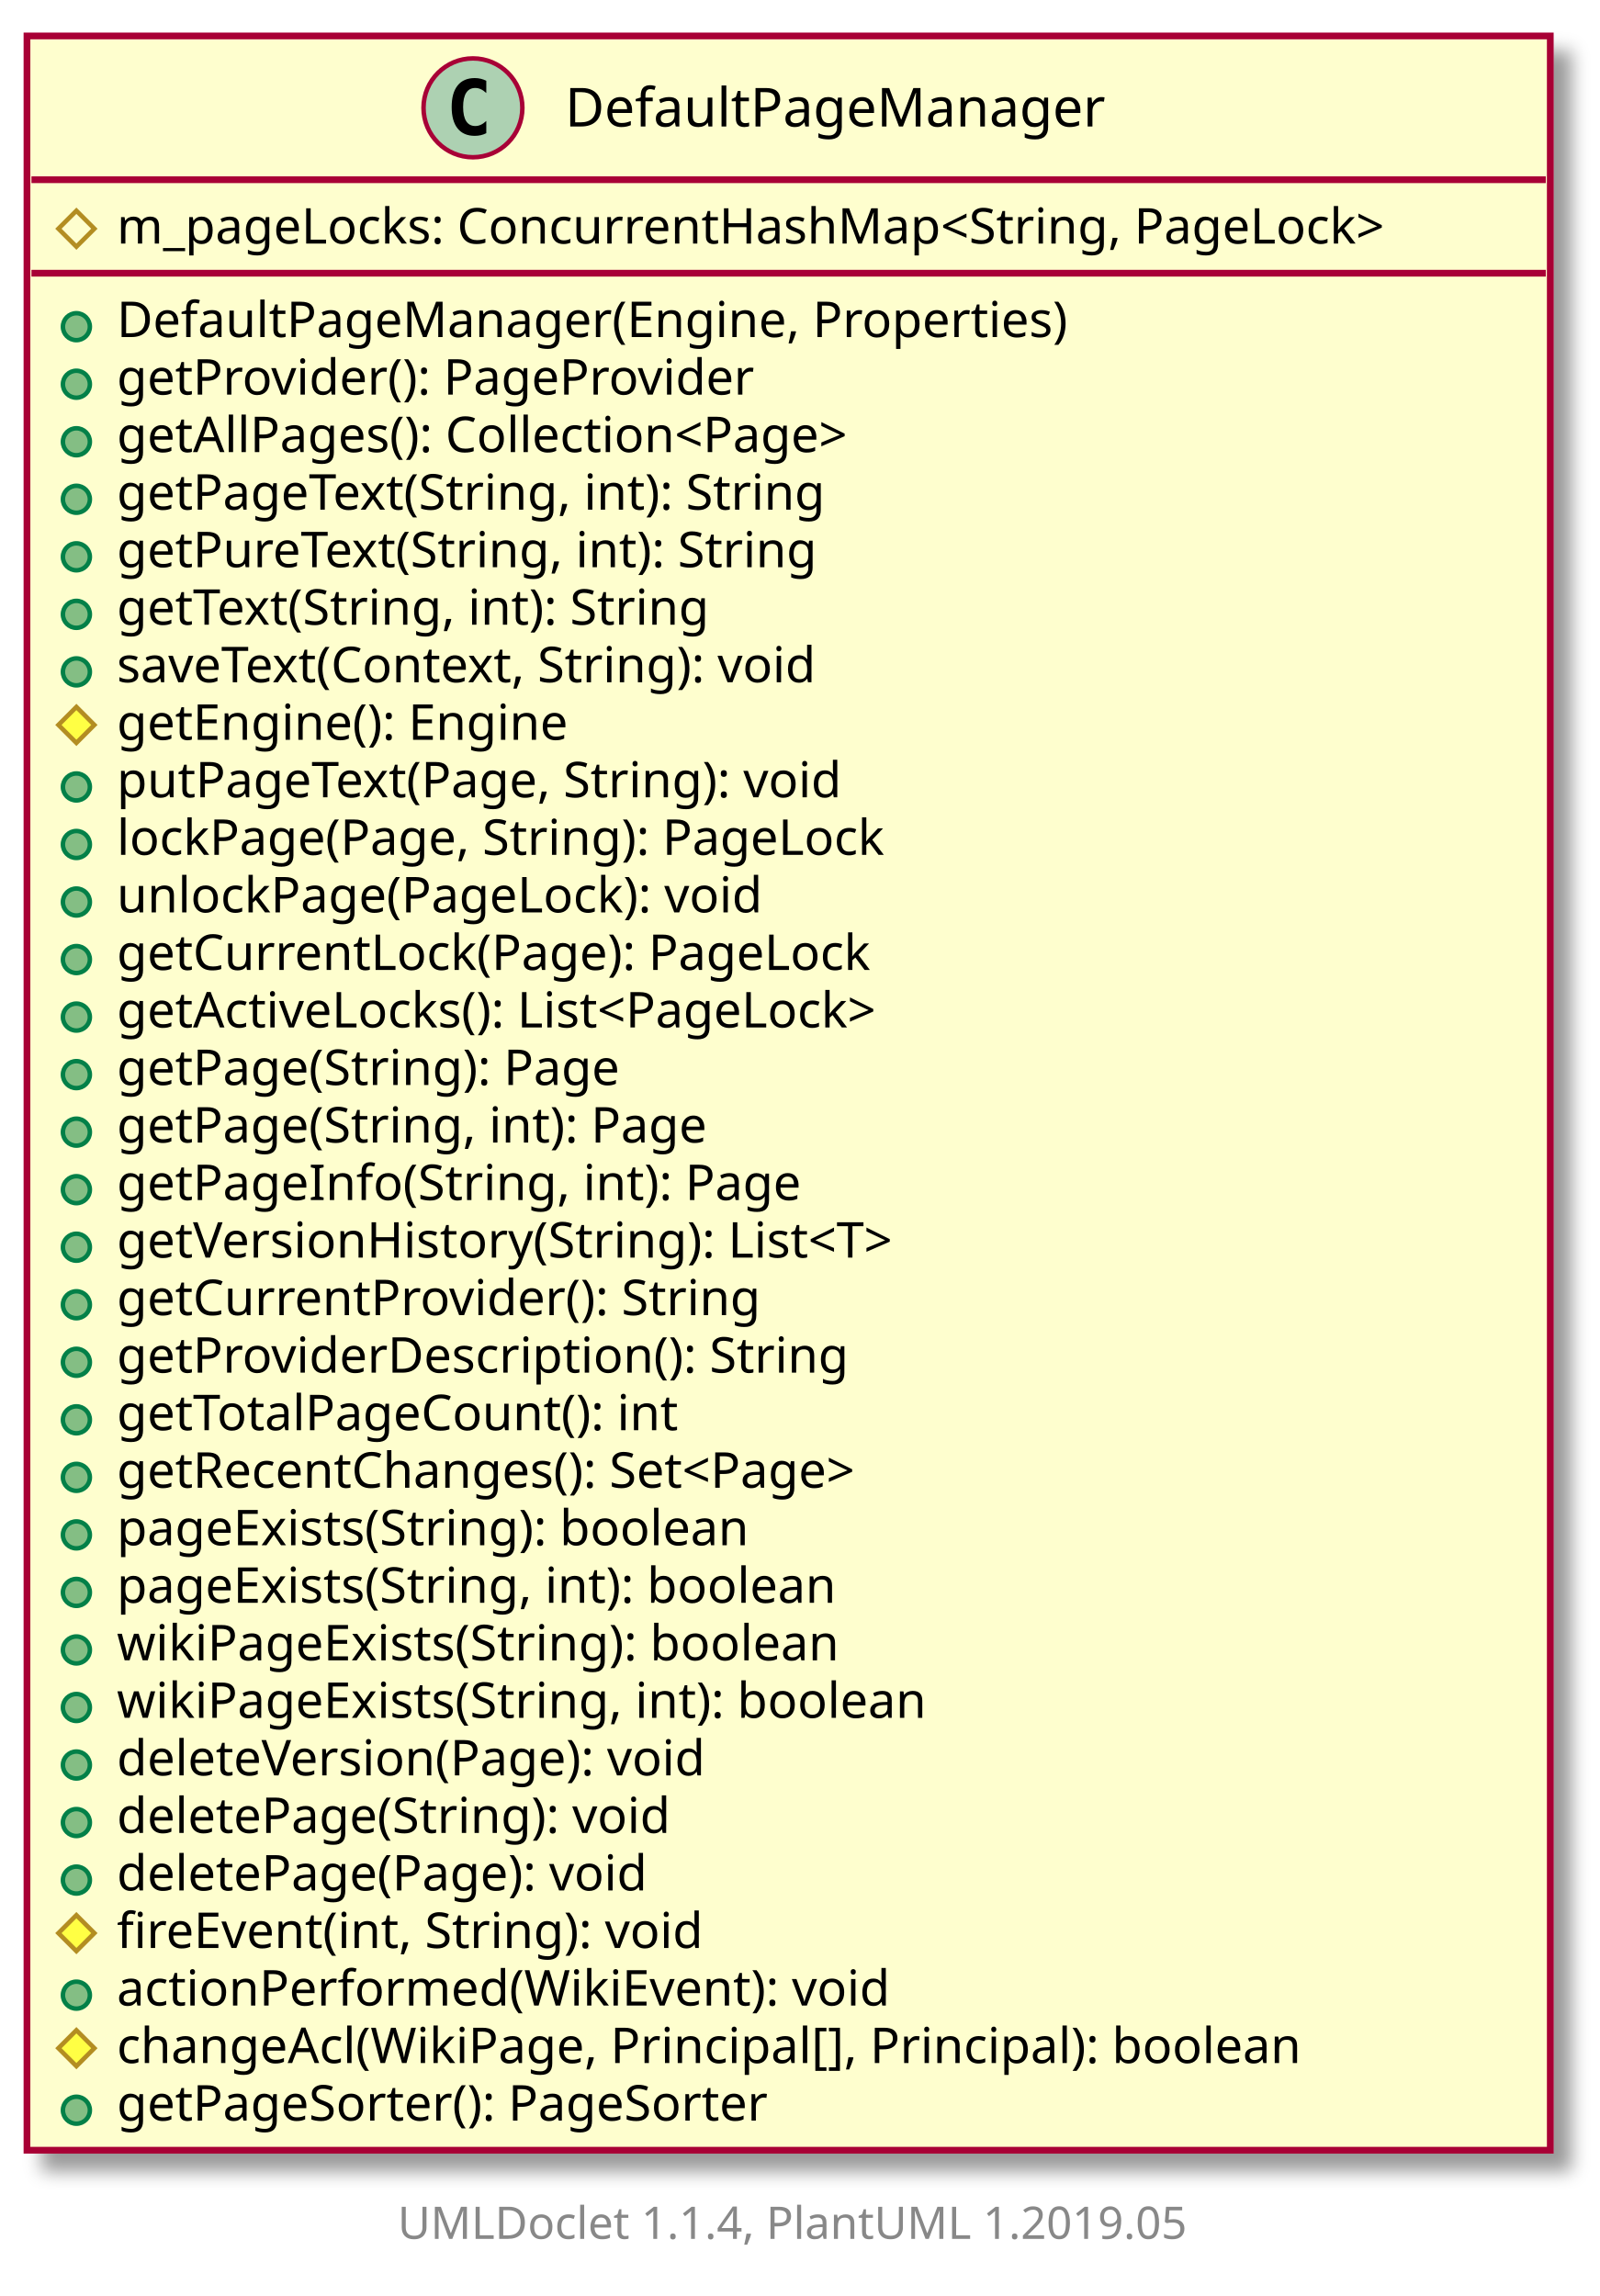
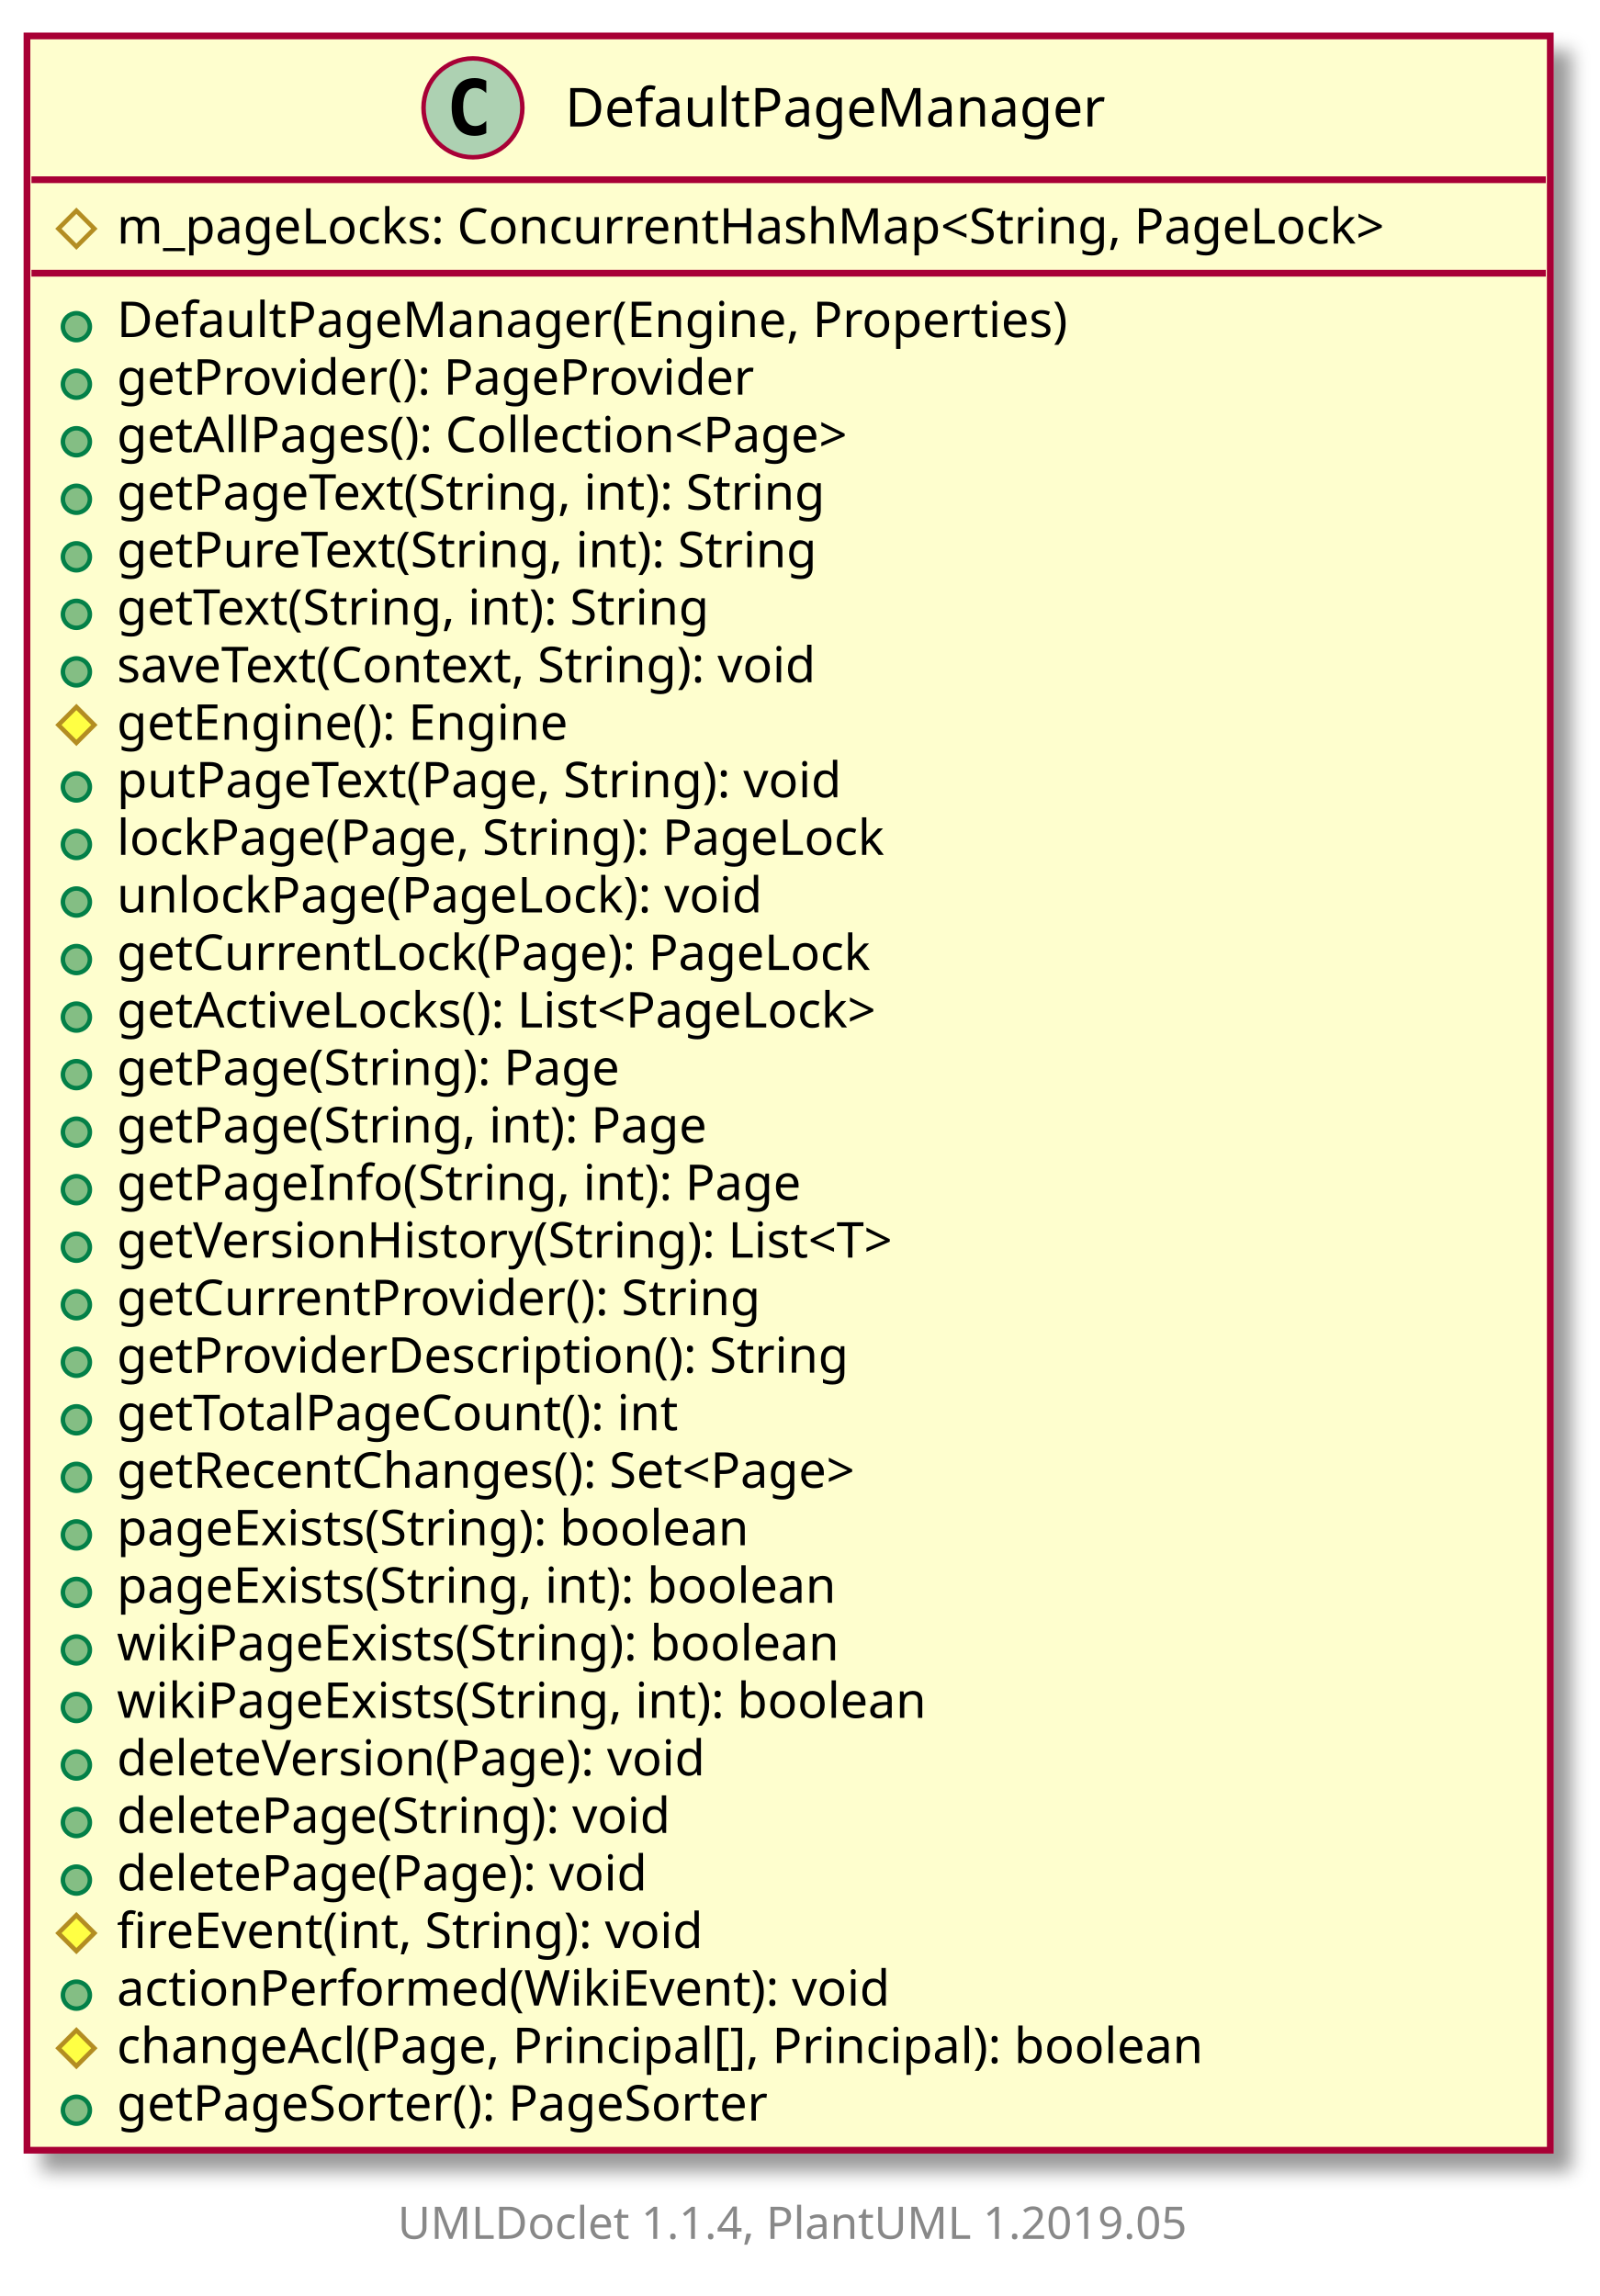
<svg xmlns="http://www.w3.org/2000/svg" xmlns:xlink="http://www.w3.org/1999/xlink" contentScriptType="application/ecmascript" contentStyleType="text/css" height="511px" preserveAspectRatio="none" style="width:356px;height:511px;" version="1.1" viewBox="0 0 356 511" width="356px" zoomAndPan="magnify">
  <defs>
-     <filter height="300%" id="f1uo6wcfe48caf" width="300%" x="-1" y="-1">
+     <filter height="300%" id="f13mob9a4usfb" width="300%" x="-1" y="-1">
      <feGaussianBlur result="blurOut" stdDeviation="2.0" />
      <feColorMatrix in="blurOut" result="blurOut2" type="matrix" values="0 0 0 0 0 0 0 0 0 0 0 0 0 0 0 0 0 0 .4 0" />
      <feOffset dx="4.0" dy="4.0" in="blurOut2" result="blurOut3" />
      <feBlend in="SourceGraphic" in2="blurOut3" mode="normal" />
    </filter>
  </defs>
  <g>
    <a href="DefaultPageManager.html" target="_top" xlink:actuate="onRequest" xlink:show="new" xlink:title="DefaultPageManager.html" xlink:type="simple">
-       <rect fill="#FEFECE" filter="url(#f1uo6wcfe48caf)" height="470.555" id="DefaultPageManager" style="stroke: #A80036; stroke-width: 1.5;" width="339" x="6" y="8" />
+       <rect fill="#FEFECE" filter="url(#f13mob9a4usfb)" height="470.555" id="DefaultPageManager" style="stroke: #A80036; stroke-width: 1.5;" width="339" x="6" y="8" />
      <ellipse cx="105.25" cy="24" fill="#ADD1B2" rx="11" ry="11" style="stroke: #A80036; stroke-width: 1.0;" />
      <path d="M108.219,29.641 Q107.641,29.938 107,30.086 Q106.359,30.234 105.656,30.234 Q103.156,30.234 101.836,28.586 Q100.516,26.938 100.516,23.812 Q100.516,20.688 101.836,19.031 Q103.156,17.375 105.656,17.375 Q106.359,17.375 107.008,17.531 Q107.656,17.688 108.219,17.984 L108.219,20.703 Q107.594,20.125 107,19.852 Q106.406,19.578 105.781,19.578 Q104.438,19.578 103.75,20.648 Q103.062,21.719 103.062,23.812 Q103.062,25.906 103.75,26.977 Q104.438,28.047 105.781,28.047 Q106.406,28.047 107,27.773 Q107.594,27.5 108.219,26.922 L108.219,29.641 Z " />
      <text fill="#000000" font-family="sans-serif" font-size="12" lengthAdjust="spacingAndGlyphs" textLength="132" x="125.75" y="28.154">DefaultPageManager</text>
      <line style="stroke: #A80036; stroke-width: 1.5;" x1="7" x2="344" y1="40" y2="40" />
      <polygon fill="none" points="17,46.902,21,50.902,17,54.902,13,50.902" style="stroke: #B38D22; stroke-width: 1.0;" />
      <text fill="#000000" font-family="sans-serif" font-size="11" lengthAdjust="spacingAndGlyphs" textLength="313" x="26" y="54.21">m_pageLocks: ConcurrentHashMap&lt;String, PageLock&gt;</text>
      <line style="stroke: #A80036; stroke-width: 1.5;" x1="7" x2="344" y1="60.805" y2="60.805" />
      <ellipse cx="17" cy="72.707" fill="#84BE84" rx="3" ry="3" style="stroke: #038048; stroke-width: 1.0;" />
      <text fill="#000000" font-family="sans-serif" font-size="11" lengthAdjust="spacingAndGlyphs" textLength="230" x="26" y="75.015">DefaultPageManager(Engine, Properties)</text>
      <ellipse cx="17" cy="85.512" fill="#84BE84" rx="3" ry="3" style="stroke: #038048; stroke-width: 1.0;" />
      <text fill="#000000" font-family="sans-serif" font-size="11" lengthAdjust="spacingAndGlyphs" textLength="156" x="26" y="87.82">getProvider(): PageProvider</text>
      <ellipse cx="17" cy="98.316" fill="#84BE84" rx="3" ry="3" style="stroke: #038048; stroke-width: 1.0;" />
      <text fill="#000000" font-family="sans-serif" font-size="11" lengthAdjust="spacingAndGlyphs" textLength="183" x="26" y="100.624">getAllPages(): Collection&lt;Page&gt;</text>
      <ellipse cx="17" cy="111.121" fill="#84BE84" rx="3" ry="3" style="stroke: #038048; stroke-width: 1.0;" />
      <text fill="#000000" font-family="sans-serif" font-size="11" lengthAdjust="spacingAndGlyphs" textLength="176" x="26" y="113.429">getPageText(String, int): String</text>
      <ellipse cx="17" cy="123.926" fill="#84BE84" rx="3" ry="3" style="stroke: #038048; stroke-width: 1.0;" />
      <text fill="#000000" font-family="sans-serif" font-size="11" lengthAdjust="spacingAndGlyphs" textLength="174" x="26" y="126.234">getPureText(String, int): String</text>
      <ellipse cx="17" cy="136.731" fill="#84BE84" rx="3" ry="3" style="stroke: #038048; stroke-width: 1.0;" />
      <text fill="#000000" font-family="sans-serif" font-size="11" lengthAdjust="spacingAndGlyphs" textLength="148" x="26" y="139.039">getText(String, int): String</text>
      <ellipse cx="17" cy="149.535" fill="#84BE84" rx="3" ry="3" style="stroke: #038048; stroke-width: 1.0;" />
      <text fill="#000000" font-family="sans-serif" font-size="11" lengthAdjust="spacingAndGlyphs" textLength="175" x="26" y="151.843">saveText(Context, String): void</text>
      <polygon fill="#FFFF44" points="17,157.34,21,161.34,17,165.34,13,161.34" style="stroke: #B38D22; stroke-width: 1.0;" />
      <text fill="#000000" font-family="sans-serif" font-size="11" lengthAdjust="spacingAndGlyphs" textLength="110" x="26" y="164.648">getEngine(): Engine</text>
      <ellipse cx="17" cy="175.144" fill="#84BE84" rx="3" ry="3" style="stroke: #038048; stroke-width: 1.0;" />
      <text fill="#000000" font-family="sans-serif" font-size="11" lengthAdjust="spacingAndGlyphs" textLength="179" x="26" y="177.453">putPageText(Page, String): void</text>
      <ellipse cx="17" cy="187.949" fill="#84BE84" rx="3" ry="3" style="stroke: #038048; stroke-width: 1.0;" />
      <text fill="#000000" font-family="sans-serif" font-size="11" lengthAdjust="spacingAndGlyphs" textLength="189" x="26" y="190.257">lockPage(Page, String): PageLock</text>
      <ellipse cx="17" cy="200.754" fill="#84BE84" rx="3" ry="3" style="stroke: #038048; stroke-width: 1.0;" />
      <text fill="#000000" font-family="sans-serif" font-size="11" lengthAdjust="spacingAndGlyphs" textLength="156" x="26" y="203.062">unlockPage(PageLock): void</text>
      <ellipse cx="17" cy="213.559" fill="#84BE84" rx="3" ry="3" style="stroke: #038048; stroke-width: 1.0;" />
      <text fill="#000000" font-family="sans-serif" font-size="11" lengthAdjust="spacingAndGlyphs" textLength="183" x="26" y="215.867">getCurrentLock(Page): PageLock</text>
      <ellipse cx="17" cy="226.363" fill="#84BE84" rx="3" ry="3" style="stroke: #038048; stroke-width: 1.0;" />
      <text fill="#000000" font-family="sans-serif" font-size="11" lengthAdjust="spacingAndGlyphs" textLength="190" x="26" y="228.671">getActiveLocks(): List&lt;PageLock&gt;</text>
      <ellipse cx="17" cy="239.168" fill="#84BE84" rx="3" ry="3" style="stroke: #038048; stroke-width: 1.0;" />
      <text fill="#000000" font-family="sans-serif" font-size="11" lengthAdjust="spacingAndGlyphs" textLength="124" x="26" y="241.476">getPage(String): Page</text>
      <ellipse cx="17" cy="251.973" fill="#84BE84" rx="3" ry="3" style="stroke: #038048; stroke-width: 1.0;" />
      <text fill="#000000" font-family="sans-serif" font-size="11" lengthAdjust="spacingAndGlyphs" textLength="146" x="26" y="254.281">getPage(String, int): Page</text>
      <ellipse cx="17" cy="264.777" fill="#84BE84" rx="3" ry="3" style="stroke: #038048; stroke-width: 1.0;" />
      <text fill="#000000" font-family="sans-serif" font-size="11" lengthAdjust="spacingAndGlyphs" textLength="167" x="26" y="267.085">getPageInfo(String, int): Page</text>
      <ellipse cx="17" cy="277.582" fill="#84BE84" rx="3" ry="3" style="stroke: #038048; stroke-width: 1.0;" />
      <text fill="#000000" font-family="sans-serif" font-size="11" lengthAdjust="spacingAndGlyphs" textLength="196" x="26" y="279.89">getVersionHistory(String): List&lt;T&gt;</text>
      <ellipse cx="17" cy="290.387" fill="#84BE84" rx="3" ry="3" style="stroke: #038048; stroke-width: 1.0;" />
      <text fill="#000000" font-family="sans-serif" font-size="11" lengthAdjust="spacingAndGlyphs" textLength="158" x="26" y="292.695">getCurrentProvider(): String</text>
      <ellipse cx="17" cy="303.191" fill="#84BE84" rx="3" ry="3" style="stroke: #038048; stroke-width: 1.0;" />
      <text fill="#000000" font-family="sans-serif" font-size="11" lengthAdjust="spacingAndGlyphs" textLength="179" x="26" y="305.5">getProviderDescription(): String</text>
      <ellipse cx="17" cy="315.996" fill="#84BE84" rx="3" ry="3" style="stroke: #038048; stroke-width: 1.0;" />
      <text fill="#000000" font-family="sans-serif" font-size="11" lengthAdjust="spacingAndGlyphs" textLength="137" x="26" y="318.304">getTotalPageCount(): int</text>
      <ellipse cx="17" cy="328.801" fill="#84BE84" rx="3" ry="3" style="stroke: #038048; stroke-width: 1.0;" />
      <text fill="#000000" font-family="sans-serif" font-size="11" lengthAdjust="spacingAndGlyphs" textLength="187" x="26" y="331.109">getRecentChanges(): Set&lt;Page&gt;</text>
      <ellipse cx="17" cy="341.606" fill="#84BE84" rx="3" ry="3" style="stroke: #038048; stroke-width: 1.0;" />
      <text fill="#000000" font-family="sans-serif" font-size="11" lengthAdjust="spacingAndGlyphs" textLength="157" x="26" y="343.914">pageExists(String): boolean</text>
      <ellipse cx="17" cy="354.41" fill="#84BE84" rx="3" ry="3" style="stroke: #038048; stroke-width: 1.0;" />
      <text fill="#000000" font-family="sans-serif" font-size="11" lengthAdjust="spacingAndGlyphs" textLength="179" x="26" y="356.718">pageExists(String, int): boolean</text>
      <ellipse cx="17" cy="367.215" fill="#84BE84" rx="3" ry="3" style="stroke: #038048; stroke-width: 1.0;" />
      <text fill="#000000" font-family="sans-serif" font-size="11" lengthAdjust="spacingAndGlyphs" textLength="178" x="26" y="369.523">wikiPageExists(String): boolean</text>
      <ellipse cx="17" cy="380.019" fill="#84BE84" rx="3" ry="3" style="stroke: #038048; stroke-width: 1.0;" />
      <text fill="#000000" font-family="sans-serif" font-size="11" lengthAdjust="spacingAndGlyphs" textLength="200" x="26" y="382.328">wikiPageExists(String, int): boolean</text>
      <ellipse cx="17" cy="392.824" fill="#84BE84" rx="3" ry="3" style="stroke: #038048; stroke-width: 1.0;" />
      <text fill="#000000" font-family="sans-serif" font-size="11" lengthAdjust="spacingAndGlyphs" textLength="145" x="26" y="395.132">deleteVersion(Page): void</text>
      <ellipse cx="17" cy="405.629" fill="#84BE84" rx="3" ry="3" style="stroke: #038048; stroke-width: 1.0;" />
      <text fill="#000000" font-family="sans-serif" font-size="11" lengthAdjust="spacingAndGlyphs" textLength="136" x="26" y="407.937">deletePage(String): void</text>
      <ellipse cx="17" cy="418.434" fill="#84BE84" rx="3" ry="3" style="stroke: #038048; stroke-width: 1.0;" />
      <text fill="#000000" font-family="sans-serif" font-size="11" lengthAdjust="spacingAndGlyphs" textLength="130" x="26" y="420.742">deletePage(Page): void</text>
      <polygon fill="#FFFF44" points="17,426.238,21,430.238,17,434.238,13,430.238" style="stroke: #B38D22; stroke-width: 1.0;" />
      <text fill="#000000" font-family="sans-serif" font-size="11" lengthAdjust="spacingAndGlyphs" textLength="145" x="26" y="433.546">fireEvent(int, String): void</text>
      <ellipse cx="17" cy="444.043" fill="#84BE84" rx="3" ry="3" style="stroke: #038048; stroke-width: 1.0;" />
      <text fill="#000000" font-family="sans-serif" font-size="11" lengthAdjust="spacingAndGlyphs" textLength="185" x="26" y="446.351">actionPerformed(WikiEvent): void</text>
      <polygon fill="#FFFF44" points="17,451.848,21,455.848,17,459.848,13,455.848" style="stroke: #B38D22; stroke-width: 1.0;" />
-       <text fill="#000000" font-family="sans-serif" font-size="11" lengthAdjust="spacingAndGlyphs" textLength="287" x="26" y="459.156">changeAcl(WikiPage, Principal[], Principal): boolean</text>
+       <text fill="#000000" font-family="sans-serif" font-size="11" lengthAdjust="spacingAndGlyphs" textLength="266" x="26" y="459.156">changeAcl(Page, Principal[], Principal): boolean</text>
      <ellipse cx="17" cy="469.652" fill="#84BE84" rx="3" ry="3" style="stroke: #038048; stroke-width: 1.0;" />
      <text fill="#000000" font-family="sans-serif" font-size="11" lengthAdjust="spacingAndGlyphs" textLength="162" x="26" y="471.96">getPageSorter(): PageSorter</text>
    </a>
    <text fill="#888888" font-family="sans-serif" font-size="10" lengthAdjust="spacingAndGlyphs" textLength="186" x="88.5" y="498.282">UMLDoclet 1.1.4, PlantUML 1.2019.05</text>
  </g>
</svg>
